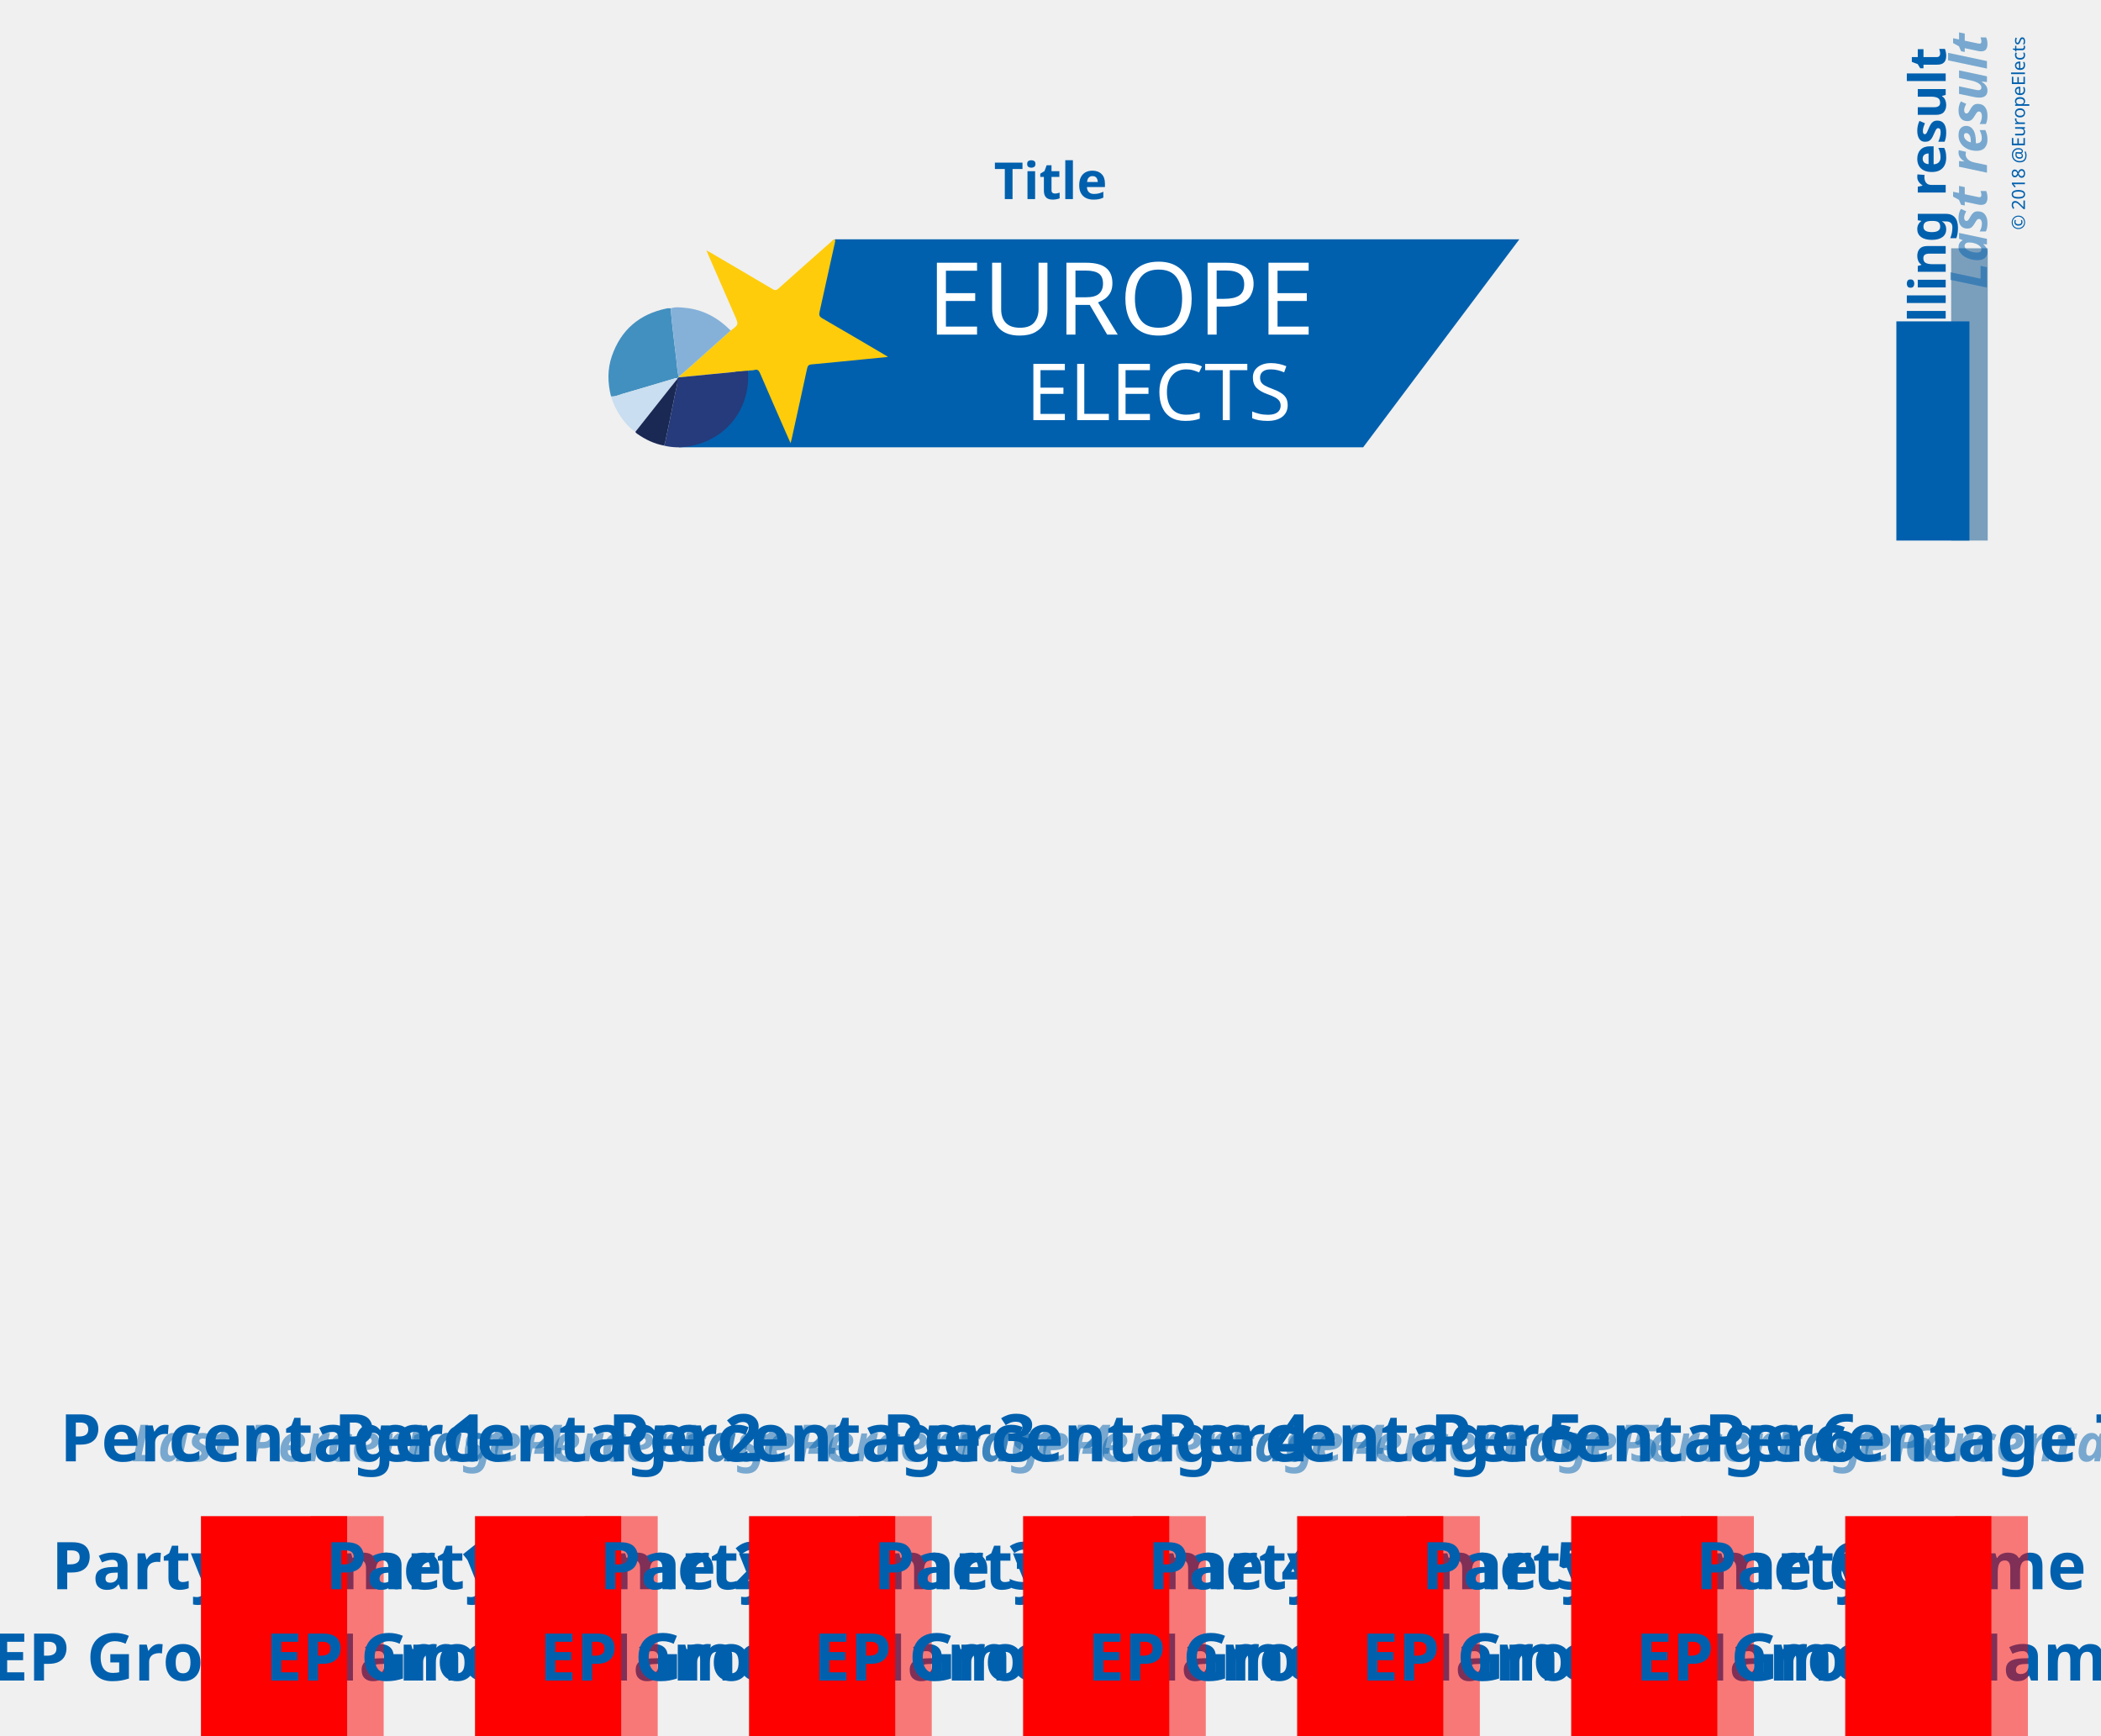
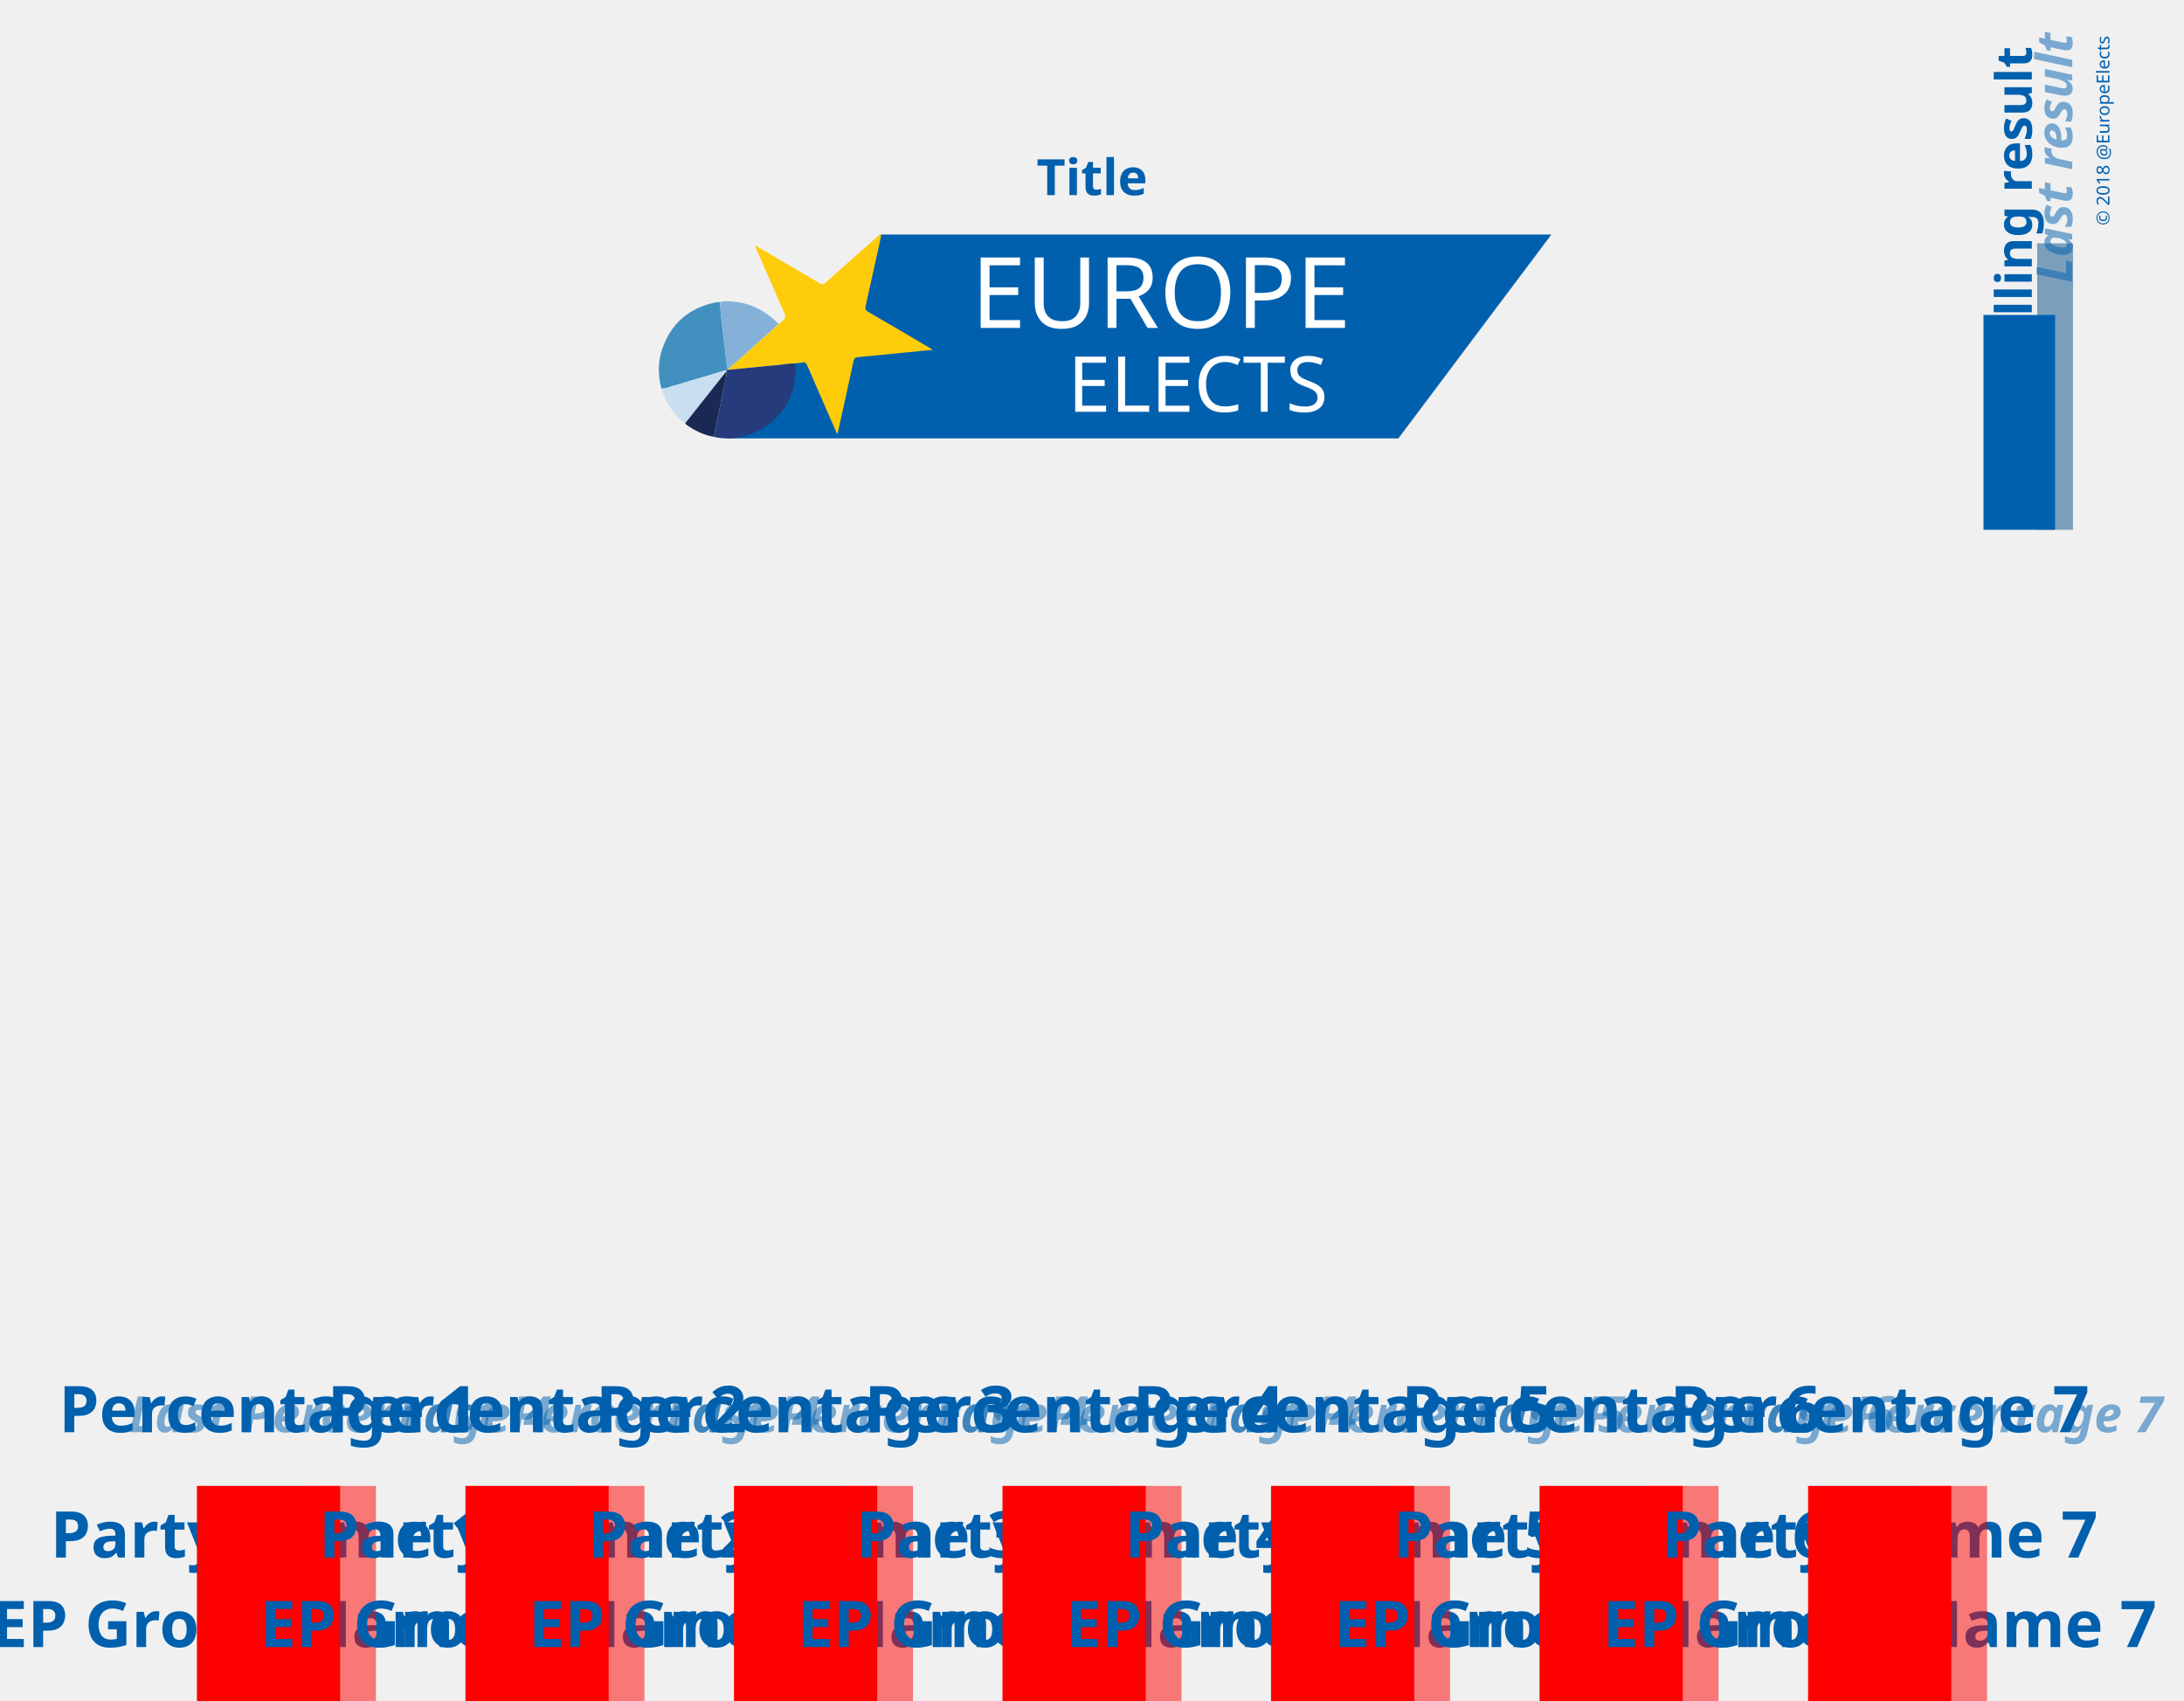
- <svg xmlns="http://www.w3.org/2000/svg" height="950" width="1150" version="1.1" id="svg294">
+ <svg xmlns="http://www.w3.org/2000/svg" height="950" width="1220" version="1.1" id="svg294">
  <defs id="defs70">
    <clipPath id="clipPath379" clipPathUnits="userSpaceOnUse">
      <path id="path377" d="M 0,300 H 600 V 0 H 0 Z" />
    </clipPath>
  </defs>
-   <text font-size="46px" font-style="normal" font-weight="bold" text-align="center" x="575" y="61" id="text74" style="font-style:normal;font-weight:bold;font-size:46px;font-family:'Advent Pro';text-align:center;text-anchor:middle;fill:#0060ae" />
-   <text font-size="28px" font-style="normal" font-weight="bold" text-align="center" x="575" y="109" id="title" style="font-style:normal;font-weight:bold;font-size:28px;font-family:'Advent Pro';text-align:center;text-anchor:middle;fill:#0060ae">Title</text>
-   <text font-size="10px" font-style="normal" font-weight="normal" text-align="center" transform="rotate(-90)" x="-20" y="1108.356" id="text78" style="font-style:normal;font-weight:normal;font-size:10px;font-family:'Advent Pro';text-align:center;text-anchor:end;fill:#0060ae">© 2018 @EuropeElects</text>
-   <rect height="40" width="0" x="77.493" y="1319.644" id="rect264" style="opacity:0.5;fill:#898989;stroke-width:5" />
-   <g id="g368" transform="translate(-380,100)">
+   <text font-size="46px" font-style="normal" font-weight="bold" text-align="center" x="610" y="61" id="text74" style="font-style:normal;font-weight:bold;font-size:46px;font-family:'Advent Pro';text-align:center;text-anchor:middle;fill:#0060ae" />
+   <text font-size="28px" font-style="normal" font-weight="bold" text-align="center" x="610" y="109" id="title" style="font-style:normal;font-weight:bold;font-size:28px;font-family:'Advent Pro';text-align:center;text-anchor:middle;fill:#0060ae">Title</text>
+   <text font-size="10px" font-style="normal" font-weight="normal" text-align="center" transform="rotate(-90)" x="-20" y="1178.356" id="text78" style="font-style:normal;font-weight:normal;font-size:10px;font-family:'Advent Pro';text-align:center;text-anchor:end;fill:#0060ae">© 2018 @EuropeElects</text>
+   <g id="g368" transform="translate(-345,100)">
    <g id="layer1" transform="matrix(2.494488,0,0,2.494488,1052.84,-436.06)">
      <g id="g369" transform="matrix(0.3527778,0,0,-0.3527778,29.38088,232.8894)">
        <path d="m 0,0 h -425.677 l 97.138,129.395 H 97.138 Z" style="fill:#0060ae;fill-opacity:1;fill-rule:nonzero;stroke:none" id="path371" />
      </g>
      <g transform="matrix(0.3527778,0,0,-0.3527778,-142.1191,262.9821)" id="g373">
        <g id="g375" clip-path="url(#clipPath379)">
          <g id="g381" transform="translate(92.7598,157.9404)">
            <path d="m 0,0 c 4.968,3.662 4.997,3.674 2.582,9.229 -5.319,12.234 -10.673,24.454 -16.01,36.68 -0.481,1.1 -0.945,2.209 -1.683,3.938 1.26,-0.671 2.004,-1.033 2.715,-1.449 12.847,-7.534 25.707,-15.049 38.515,-22.65 1.445,-0.857 2.283,-0.771 3.539,0.355 10.98,9.838 22.03,19.598 33.073,29.365 0.575,0.508 1,1.311 1.974,1.289 0.521,-0.882 0.18,-1.742 -0.007,-2.587 C 61.565,39.956 58.447,25.739 55.258,11.537 54.849,9.715 55.118,8.678 56.9,7.65 69.732,0.25 82.483,-7.291 95.257,-14.791 c 0.682,-0.401 1.347,-0.834 2.596,-1.612 -5.581,-0.55 -10.544,-1.038 -15.509,-1.528 -10.69,-1.056 -21.374,-2.158 -32.073,-3.126 -1.811,-0.164 -2.396,-0.901 -2.758,-2.587 -3.109,-14.47 -6.316,-28.919 -9.498,-43.374 -0.184,-0.835 -0.416,-1.659 -0.768,-3.049 -1.196,2.702 -2.182,4.901 -3.145,7.109 -5.272,12.077 -10.569,24.144 -15.776,36.249 -0.777,1.808 -1.596,2.859 -3.742,2.133 -1.22,-0.413 -2.607,0.035 -3.845,-0.505 -1.771,-0.121 -3.547,-0.199 -5.313,-0.369 -12.574,-1.21 -25.148,-2.438 -37.721,-3.66 -0.015,0.121 -0.025,0.243 -0.031,0.365 2.26,1.965 4.541,3.905 6.775,5.898 C -17.025,-15.241 -8.516,-7.617 0,0" style="fill:#fecc0b;fill-opacity:1;fill-rule:nonzero;stroke:none" id="path383" />
          </g>
          <g id="g385" transform="translate(60.4648,128.8301)">
            <path d="m 0,0 c 12.573,1.222 25.146,2.451 37.721,3.66 1.766,0.17 3.542,0.249 5.313,0.369 1.709,-23.318 -13.172,-42.651 -36.176,-46.875 -5.408,-0.993 -10.849,-0.942 -16.226,0.422 0.474,0.671 0.774,1.402 0.941,2.217 2.062,10.063 4.213,20.109 6.172,30.192 0.576,2.963 1.718,5.872 1.338,8.988 l -0.114,0.463 -0.048,-0.023 c 0.377,-0.043 0.504,0.226 0.626,0.501 l 0.24,-0.03 z" style="fill:#253b7b;fill-opacity:1;fill-rule:nonzero;stroke:none" id="path387" />
          </g>
          <g id="g389" transform="translate(60.4648,128.8301)">
            <path d="m 0,0 -0.213,-0.116 c 0,0 -0.24,0.03 -0.24,0.031 -0.208,-0.167 -0.417,-0.335 -0.626,-0.502 l 0.048,0.023 c -0.839,0.198 -1.595,-0.138 -2.368,-0.368 -10.568,-3.132 -21.124,-6.301 -31.71,-9.366 -2.305,-0.668 -4.521,-1.867 -7.051,-1.56 -2.09,8.395 -2.307,16.794 0.532,25.039 5.662,16.446 17.22,26.232 34.195,29.701 0.783,0.16 1.621,0.051 2.432,0.067 0.217,-2.659 0.364,-5.327 0.663,-7.978 C -3.443,27.02 -2.56,19.066 -1.528,11.133 -1.062,7.541 -1.033,3.883 -0.031,0.366 -0.025,0.243 -0.015,0.122 0,0" style="fill:#4290c0;fill-opacity:1;fill-rule:nonzero;stroke:none" id="path391" />
          </g>
          <g id="g393" transform="translate(60.4336,129.1958)">
            <path d="m 0,0 c -1.002,3.518 -1.03,7.175 -1.497,10.767 -1.031,7.934 -1.915,15.887 -2.81,23.838 -0.298,2.651 -0.446,5.319 -0.663,7.978 3.015,0.994 6.097,0.591 9.133,0.285 C 15.327,41.742 24.53,36.628 32.327,28.746 23.811,21.127 15.301,13.504 6.775,5.897 4.541,3.904 2.26,1.964 0,0" style="fill:#85b1d9;fill-opacity:1;fill-rule:nonzero;stroke:none" id="path395" />
          </g>
          <g id="g397" transform="translate(18.3047,116.9722)">
            <path d="m 0,0 c 2.53,-0.307 4.746,0.892 7.051,1.56 10.586,3.065 21.142,6.233 31.71,9.366 0.773,0.23 1.529,0.566 2.368,0.367 0.038,-0.154 0.076,-0.308 0.114,-0.463 -1.68,-2.088 -3.372,-4.165 -5.035,-6.266 -7.005,-8.848 -14,-17.704 -20.999,-26.558 -3.738,2.253 -6.441,5.547 -8.918,9.029 C 3.474,-9.006 1.411,-4.655 0,0" style="fill:#c9def0;fill-opacity:1;fill-rule:nonzero;stroke:none" id="path399" />
          </g>
          <g id="g401" transform="translate(33.5137,94.9785)">
            <path d="m 0,0 c 6.999,8.854 13.994,17.709 20.999,26.558 1.663,2.101 3.355,4.177 5.035,6.266 C 26.414,29.708 25.272,26.8 24.696,23.836 22.737,13.753 20.586,3.708 18.524,-6.355 18.357,-7.17 18.058,-7.902 17.583,-8.572 11.512,-7.417 6.093,-4.784 1.073,-1.256 0.619,-0.937 0.118,-0.622 0,0" style="fill:#1a2854;fill-opacity:1;fill-rule:nonzero;stroke:none" id="path403" />
          </g>
          <g id="g405" transform="translate(59.3857,128.2432)">
            <path d="M 0,0 C 0.209,0.167 0.418,0.334 0.626,0.501 0.504,0.226 0.377,-0.043 0,0" style="fill:#c9def0;fill-opacity:1;fill-rule:nonzero;stroke:none" id="path407" />
          </g>
        </g>
      </g>
      <text y="208.148" x="-66.294" style="font-variant:normal;font-weight:500;font-stretch:normal;font-size:22.083px;font-family:'Advent Pro';-inkscape-font-specification:AdventPro-Medium;writing-mode:lr-tb;fill:#ffffff;fill-opacity:1;fill-rule:nonzero;stroke:none;stroke-width:0.353" id="text411">
        <tspan style="stroke-width:0.353" x="-66.294 -56.025 -43.526 -31.866 -19.986 -7.906" y="208.148" id="tspan409">EUROPE</tspan>
      </text>
      <text y="226.924" x="-44.651" style="font-variant:normal;font-weight:300;font-stretch:normal;font-size:17.282px;font-family:'Advent Pro';-inkscape-font-specification:AdventPro-Light;writing-mode:lr-tb;fill:#ffffff;fill-opacity:1;fill-rule:nonzero;stroke:none;stroke-width:0.353" id="text415">
        <tspan style="stroke-width:0.353" x="-44.651 -36.615 -29.011 -20.974 -13.474 -6.526" y="226.924" id="tspan413">ELECTS</tspan>
      </text>
    </g>
  </g>
-   <g transform="translate(180,-470)" id="g338">
+   <g transform="translate(250,-470)" id="g338">
    <rect height="20" width="160" x="-765.928" y="887.991" id="rect80-2" style="opacity:0.5;fill:#044e8a;stroke-width:5" transform="rotate(-90)" />
    <rect height="40" width="120" x="-765.928" y="857.991" id="rect86-9" style="fill:#0060ae" transform="rotate(-90)" />
    <text font-size="28px" font-style="normal" font-weight="bold" text-align="center" x="-495.878" y="884.991" id="text88-3" style="font-style:normal;font-weight:bold;font-size:28px;font-family:'Advent Pro';text-align:center;text-anchor:end;fill:#0060ae" transform="rotate(-90)">Polling result</text>
    <text font-size="28px" font-style="italic" font-weight="bold" text-align="center" x="-488.253" y="907.581" id="text92-0" style="font-style:italic;font-weight:bold;font-size:28px;font-family:'Advent Pro';text-align:center;text-anchor:end;opacity:0.5;fill:#0060ae" transform="rotate(-90)">Last result</text>
  </g>
  <text style="font-style:normal;font-weight:bold;font-size:36px;font-family:'Advent Pro';text-align:center;text-anchor:middle;fill:#0060ae" id="party-name-1" y="870" x="150" text-align="center" font-weight="bold" font-style="normal" font-size="36px">Party Name 1</text>
  <text style="font-style:normal;font-weight:bold;font-size:36px;font-family:'Advent Pro';text-align:center;text-anchor:middle;fill:#0060ae" id="ep-group-name-1" y="920" x="150" text-align="center" font-weight="bold" font-style="normal" font-size="36px">EP Group Name 1</text>
  <rect id="party-bar-1" y="830" x="110" width="80" height="498" fill="#ff0000" />
  <rect id="party-bar-last-1" y="830" x="170" width="40" height="498" fill="#ff0000" style="opacity:0.5" />
  <text style="font-style:normal;font-weight:bold;font-size:36px;font-family:'Advent Pro';text-align:center;text-anchor:middle;fill:#0060ae" id="percentage-1" y="800" x="150" text-align="center" font-weight="bold" font-style="normal" font-size="36px">Percentage 1</text>
  <text style="font-style:italic;font-weight:bold;font-size:28px;font-family:'Advent Pro';text-align:center;text-anchor:middle;fill:#0060ae;opacity:0.5" id="percentage-last-1" y="800" x="190" text-align="center" font-weight="bold" font-style="normal" font-size="36px">Last Percentage 4</text>
  <text style="font-style:normal;font-weight:bold;font-size:36px;font-family:'Advent Pro';text-align:center;text-anchor:middle;fill:#0060ae" id="party-name-2" y="870" x="300" text-align="center" font-weight="bold" font-style="normal" font-size="36px">Party Name 2</text>
  <text style="font-style:normal;font-weight:bold;font-size:36px;font-family:'Advent Pro';text-align:center;text-anchor:middle;fill:#0060ae" id="ep-group-name-2" y="920" x="300" text-align="center" font-weight="bold" font-style="normal" font-size="36px">EP Group Name 2</text>
  <rect id="party-bar-2" y="830" x="260" width="80" height="498" fill="#ff0000" />
  <rect id="party-bar-last-2" y="830" x="320" width="40" height="498" fill="#ff0000" style="opacity:0.5" />
  <text style="font-style:normal;font-weight:bold;font-size:36px;font-family:'Advent Pro';text-align:center;text-anchor:middle;fill:#0060ae" id="percentage-2" y="800" x="300" text-align="center" font-weight="bold" font-style="normal" font-size="36px">Percentage 2</text>
  <text style="font-style:italic;font-weight:bold;font-size:28px;font-family:'Advent Pro';text-align:center;text-anchor:middle;fill:#0060ae;opacity:0.5" id="percentage-last-2" y="800" x="340" text-align="center" font-weight="bold" font-style="normal" font-size="36px">Last Percentage 4</text>
  <text style="font-style:normal;font-weight:bold;font-size:36px;font-family:'Advent Pro';text-align:center;text-anchor:middle;fill:#0060ae" id="party-name-3" y="870" x="450" text-align="center" font-weight="bold" font-style="normal" font-size="36px">Party Name 3</text>
  <text style="font-style:normal;font-weight:bold;font-size:36px;font-family:'Advent Pro';text-align:center;text-anchor:middle;fill:#0060ae" id="ep-group-name-3" y="920" x="450" text-align="center" font-weight="bold" font-style="normal" font-size="36px">EP Group Name 3</text>
  <rect id="party-bar-3" y="830" x="410" width="80" height="498" fill="#ff0000" />
  <rect id="party-bar-last-3" y="830" x="470" width="40" height="498" fill="#ff0000" style="opacity:0.5" />
  <text style="font-style:normal;font-weight:bold;font-size:36px;font-family:'Advent Pro';text-align:center;text-anchor:middle;fill:#0060ae" id="percentage-3" y="800" x="450" text-align="center" font-weight="bold" font-style="normal" font-size="36px">Percentage 3</text>
  <text style="font-style:italic;font-weight:bold;font-size:28px;font-family:'Advent Pro';text-align:center;text-anchor:middle;fill:#0060ae;opacity:0.5" id="percentage-last-3" y="800" x="490" text-align="center" font-weight="bold" font-style="normal" font-size="36px">Last Percentage 4</text>
  <text style="font-style:normal;font-weight:bold;font-size:36px;font-family:'Advent Pro';text-align:center;text-anchor:middle;fill:#0060ae" id="party-name-4" y="870" x="600" text-align="center" font-weight="bold" font-style="normal" font-size="36px">Party Name 4</text>
  <text style="font-style:normal;font-weight:bold;font-size:36px;font-family:'Advent Pro';text-align:center;text-anchor:middle;fill:#0060ae" id="ep-group-name-4" y="920" x="600" text-align="center" font-weight="bold" font-style="normal" font-size="36px">EP Group Name 4</text>
  <rect id="party-bar-4" y="830" x="560" width="80" height="498" fill="#ff0000" />
  <rect id="party-bar-last-4" y="830" x="620" width="40" height="498" fill="#ff0000" style="opacity:0.5" />
  <text style="font-style:normal;font-weight:bold;font-size:36px;font-family:'Advent Pro';text-align:center;text-anchor:middle;fill:#0060ae" id="percentage-4" y="800" x="600" text-align="center" font-weight="bold" font-style="normal" font-size="36px">Percentage 4</text>
  <text style="font-style:italic;font-weight:bold;font-size:28px;font-family:'Advent Pro';text-align:center;text-anchor:middle;fill:#0060ae;opacity:0.5" id="percentage-last-4" y="800" x="640" text-align="center" font-weight="bold" font-style="normal" font-size="36px">Last Percentage 4</text>
  <text style="font-style:normal;font-weight:bold;font-size:36px;font-family:'Advent Pro';text-align:center;text-anchor:middle;fill:#0060ae" id="party-name-5" y="870" x="750" text-align="center" font-weight="bold" font-style="normal" font-size="36px">Party Name 5</text>
  <text style="font-style:normal;font-weight:bold;font-size:36px;font-family:'Advent Pro';text-align:center;text-anchor:middle;fill:#0060ae" id="ep-group-name-5" y="920" x="750" text-align="center" font-weight="bold" font-style="normal" font-size="36px">EP Group Name 5</text>
  <rect id="party-bar-5" y="830" x="710" width="80" height="498" fill="#ff0000" />
  <rect id="party-bar-last-5" y="830" x="770" width="40" height="498" fill="#ff0000" style="opacity:0.5" />
  <text style="font-style:normal;font-weight:bold;font-size:36px;font-family:'Advent Pro';text-align:center;text-anchor:middle;fill:#0060ae" id="percentage-5" y="800" x="750" text-align="center" font-weight="bold" font-style="normal" font-size="36px">Percentage 5</text>
  <text style="font-style:italic;font-weight:bold;font-size:28px;font-family:'Advent Pro';text-align:center;text-anchor:middle;fill:#0060ae;opacity:0.5" id="percentage-last-5" y="800" x="790" text-align="center" font-weight="bold" font-style="normal" font-size="36px">Last Percentage 5</text>
  <text style="font-style:normal;font-weight:bold;font-size:36px;font-family:'Advent Pro';text-align:center;text-anchor:middle;fill:#0060ae" id="party-name-6" y="870" x="900" text-align="center" font-weight="bold" font-style="normal" font-size="36px">Party Name 6</text>
  <text style="font-style:normal;font-weight:bold;font-size:36px;font-family:'Advent Pro';text-align:center;text-anchor:middle;fill:#0060ae" id="ep-group-name-6" y="920" x="900" text-align="center" font-weight="bold" font-style="normal" font-size="36px">EP Group Name 6</text>
  <rect id="party-bar-6" y="830" x="860" width="80" height="498" fill="#ff0000" />
  <rect id="party-bar-last-6" y="830" x="920" width="40" height="498" fill="#ff0000" style="opacity:0.5" />
  <text style="font-style:normal;font-weight:bold;font-size:36px;font-family:'Advent Pro';text-align:center;text-anchor:middle;fill:#0060ae" id="percentage-6" y="800" x="900" text-align="center" font-weight="bold" font-style="normal" font-size="36px">Percentage 6</text>
  <text style="font-style:italic;font-weight:bold;font-size:28px;font-family:'Advent Pro';text-align:center;text-anchor:middle;fill:#0060ae;opacity:0.5" id="percentage-last-6" y="800" x="940" text-align="center" font-weight="bold" font-style="normal" font-size="36px">Last Percentage 6</text>
  <text style="font-style:normal;font-weight:bold;font-size:36px;font-family:'Advent Pro';text-align:center;text-anchor:middle;fill:#0060ae" id="party-name-7" y="870" x="1050" text-align="center" font-weight="bold" font-style="normal" font-size="36px">Party Name 7</text>
  <text style="font-style:normal;font-weight:bold;font-size:36px;font-family:'Advent Pro';text-align:center;text-anchor:middle;fill:#0060ae" id="ep-group-name-7" y="920" x="1050" text-align="center" font-weight="bold" font-style="normal" font-size="36px">EP Group Name 7</text>
  <rect id="party-bar-7" y="830" x="1010" width="80" height="498" fill="#ff0000" />
  <rect id="party-bar-last-7" y="830" x="1070" width="40" height="498" fill="#ff0000" style="opacity:0.5" />
  <text style="font-style:normal;font-weight:bold;font-size:36px;font-family:'Advent Pro';text-align:center;text-anchor:middle;fill:#0060ae" id="percentage-7" y="800" x="1050" text-align="center" font-weight="bold" font-style="normal" font-size="36px">Percentage 7</text>
  <text style="font-style:italic;font-weight:bold;font-size:28px;font-family:'Advent Pro';text-align:center;text-anchor:middle;fill:#0060ae;opacity:0.5" id="percentage-last-7" y="800" x="1090" text-align="center" font-weight="bold" font-style="normal" font-size="36px">Last Percentage 7</text>
</svg>
